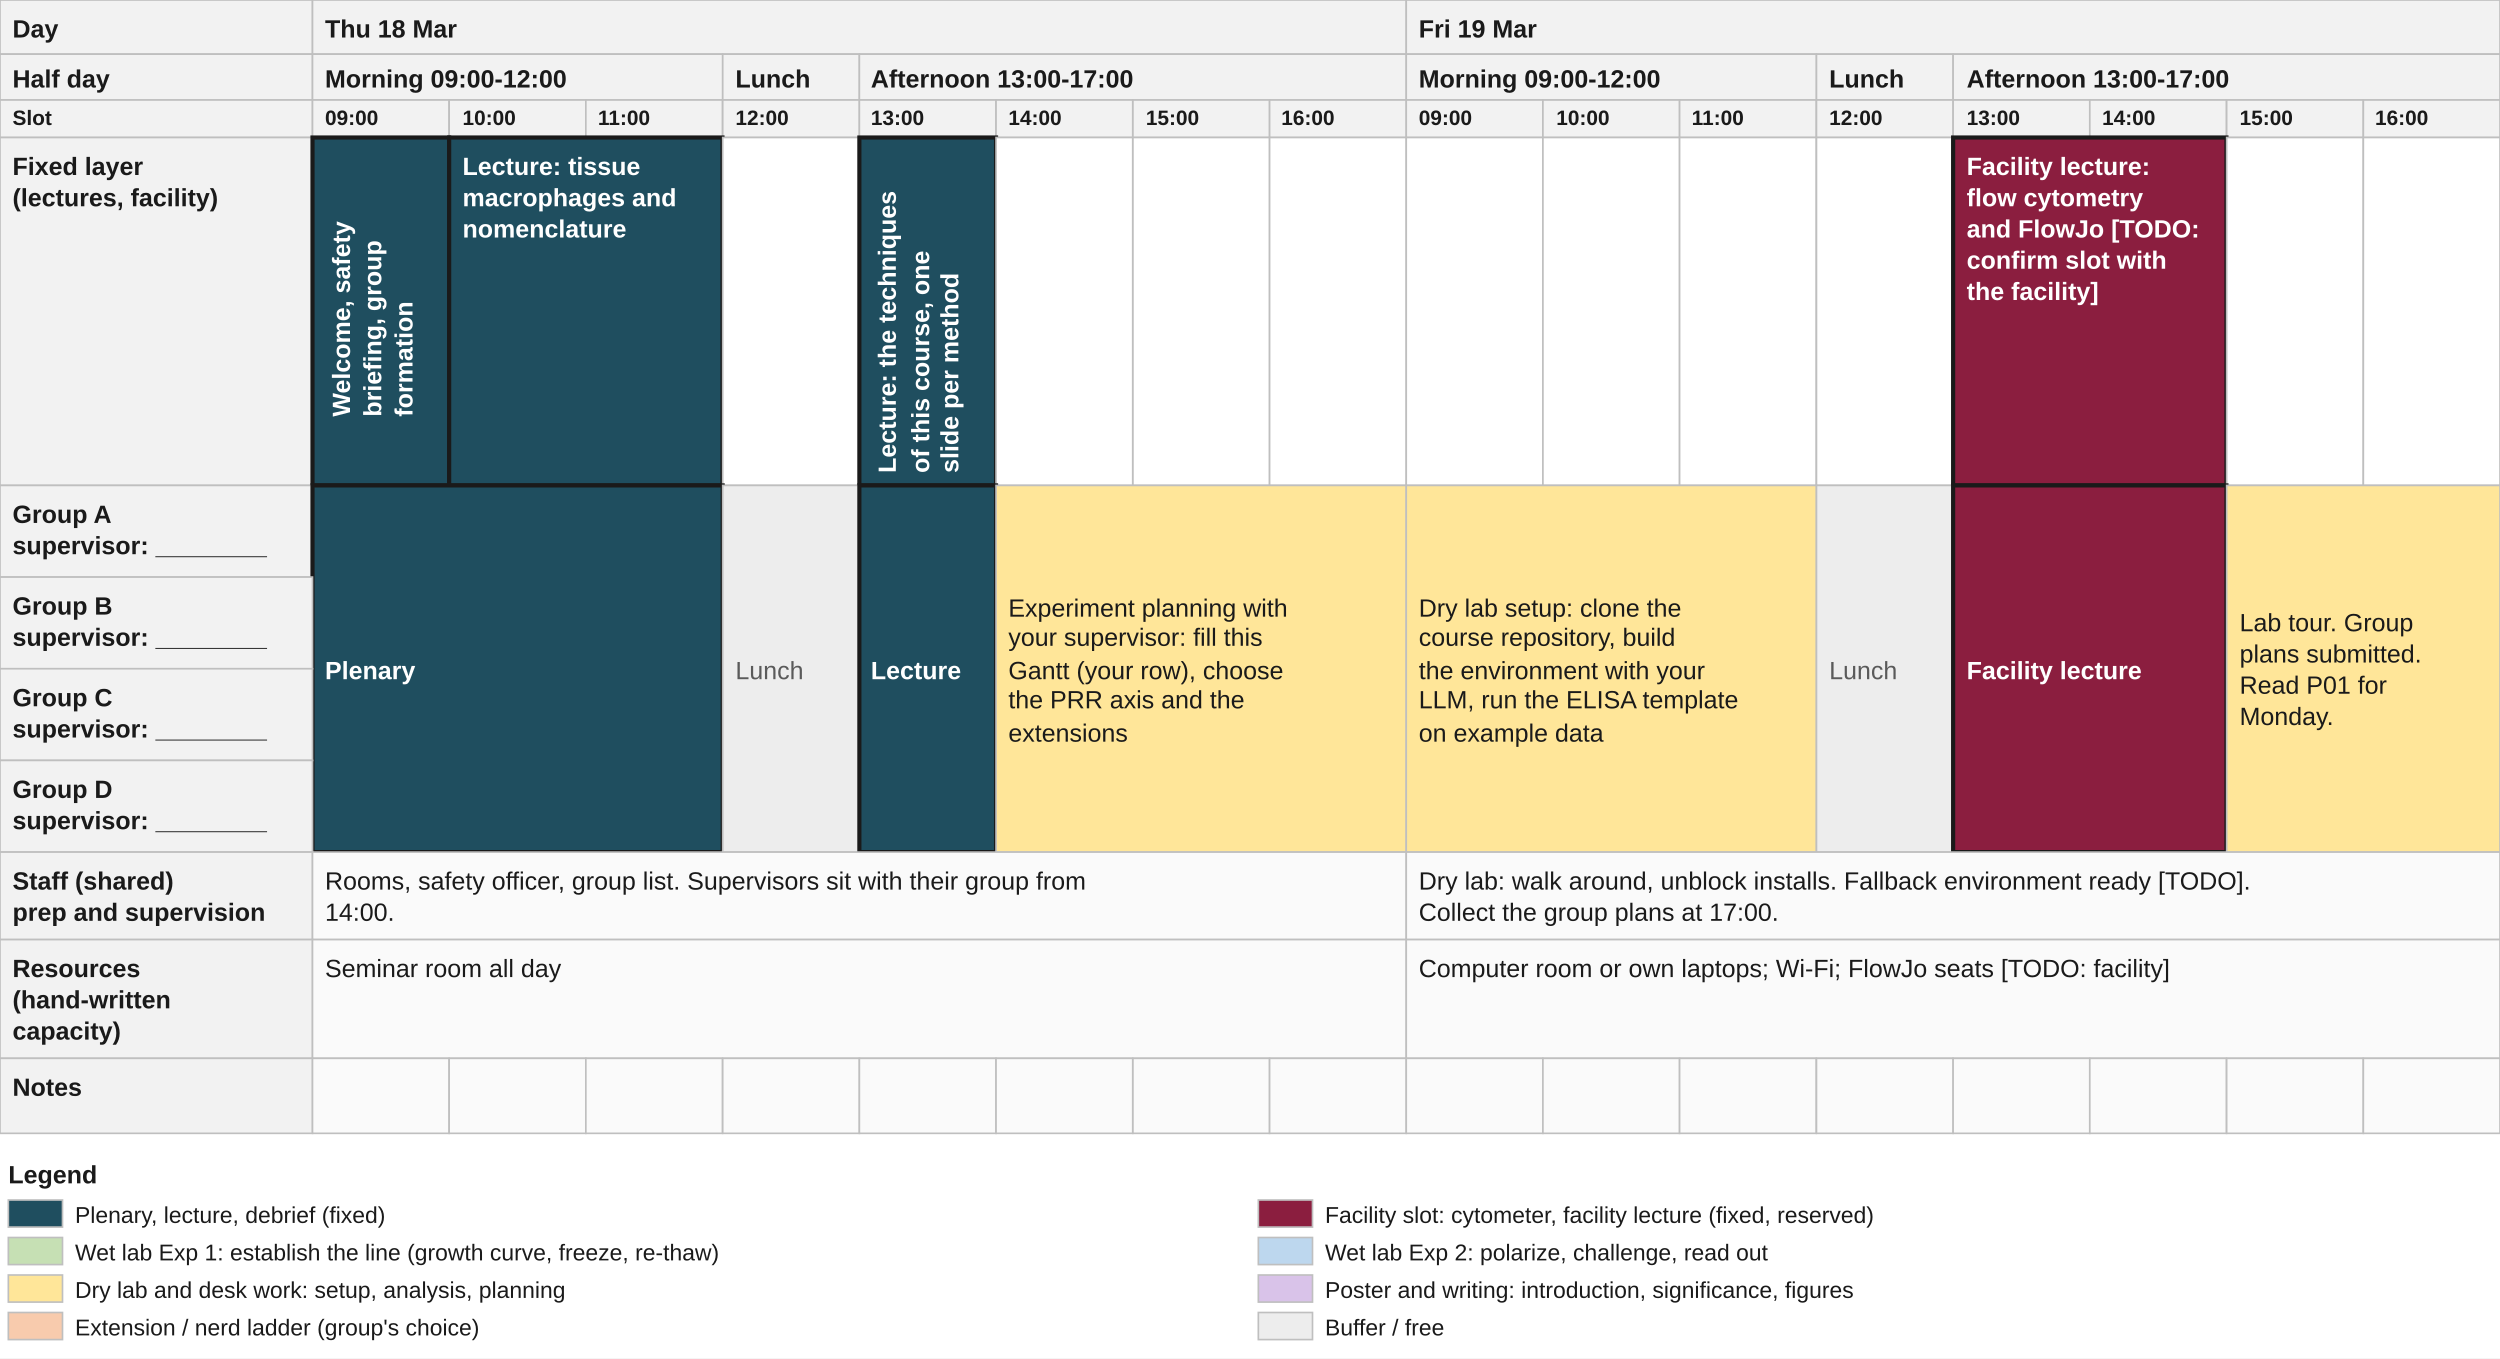
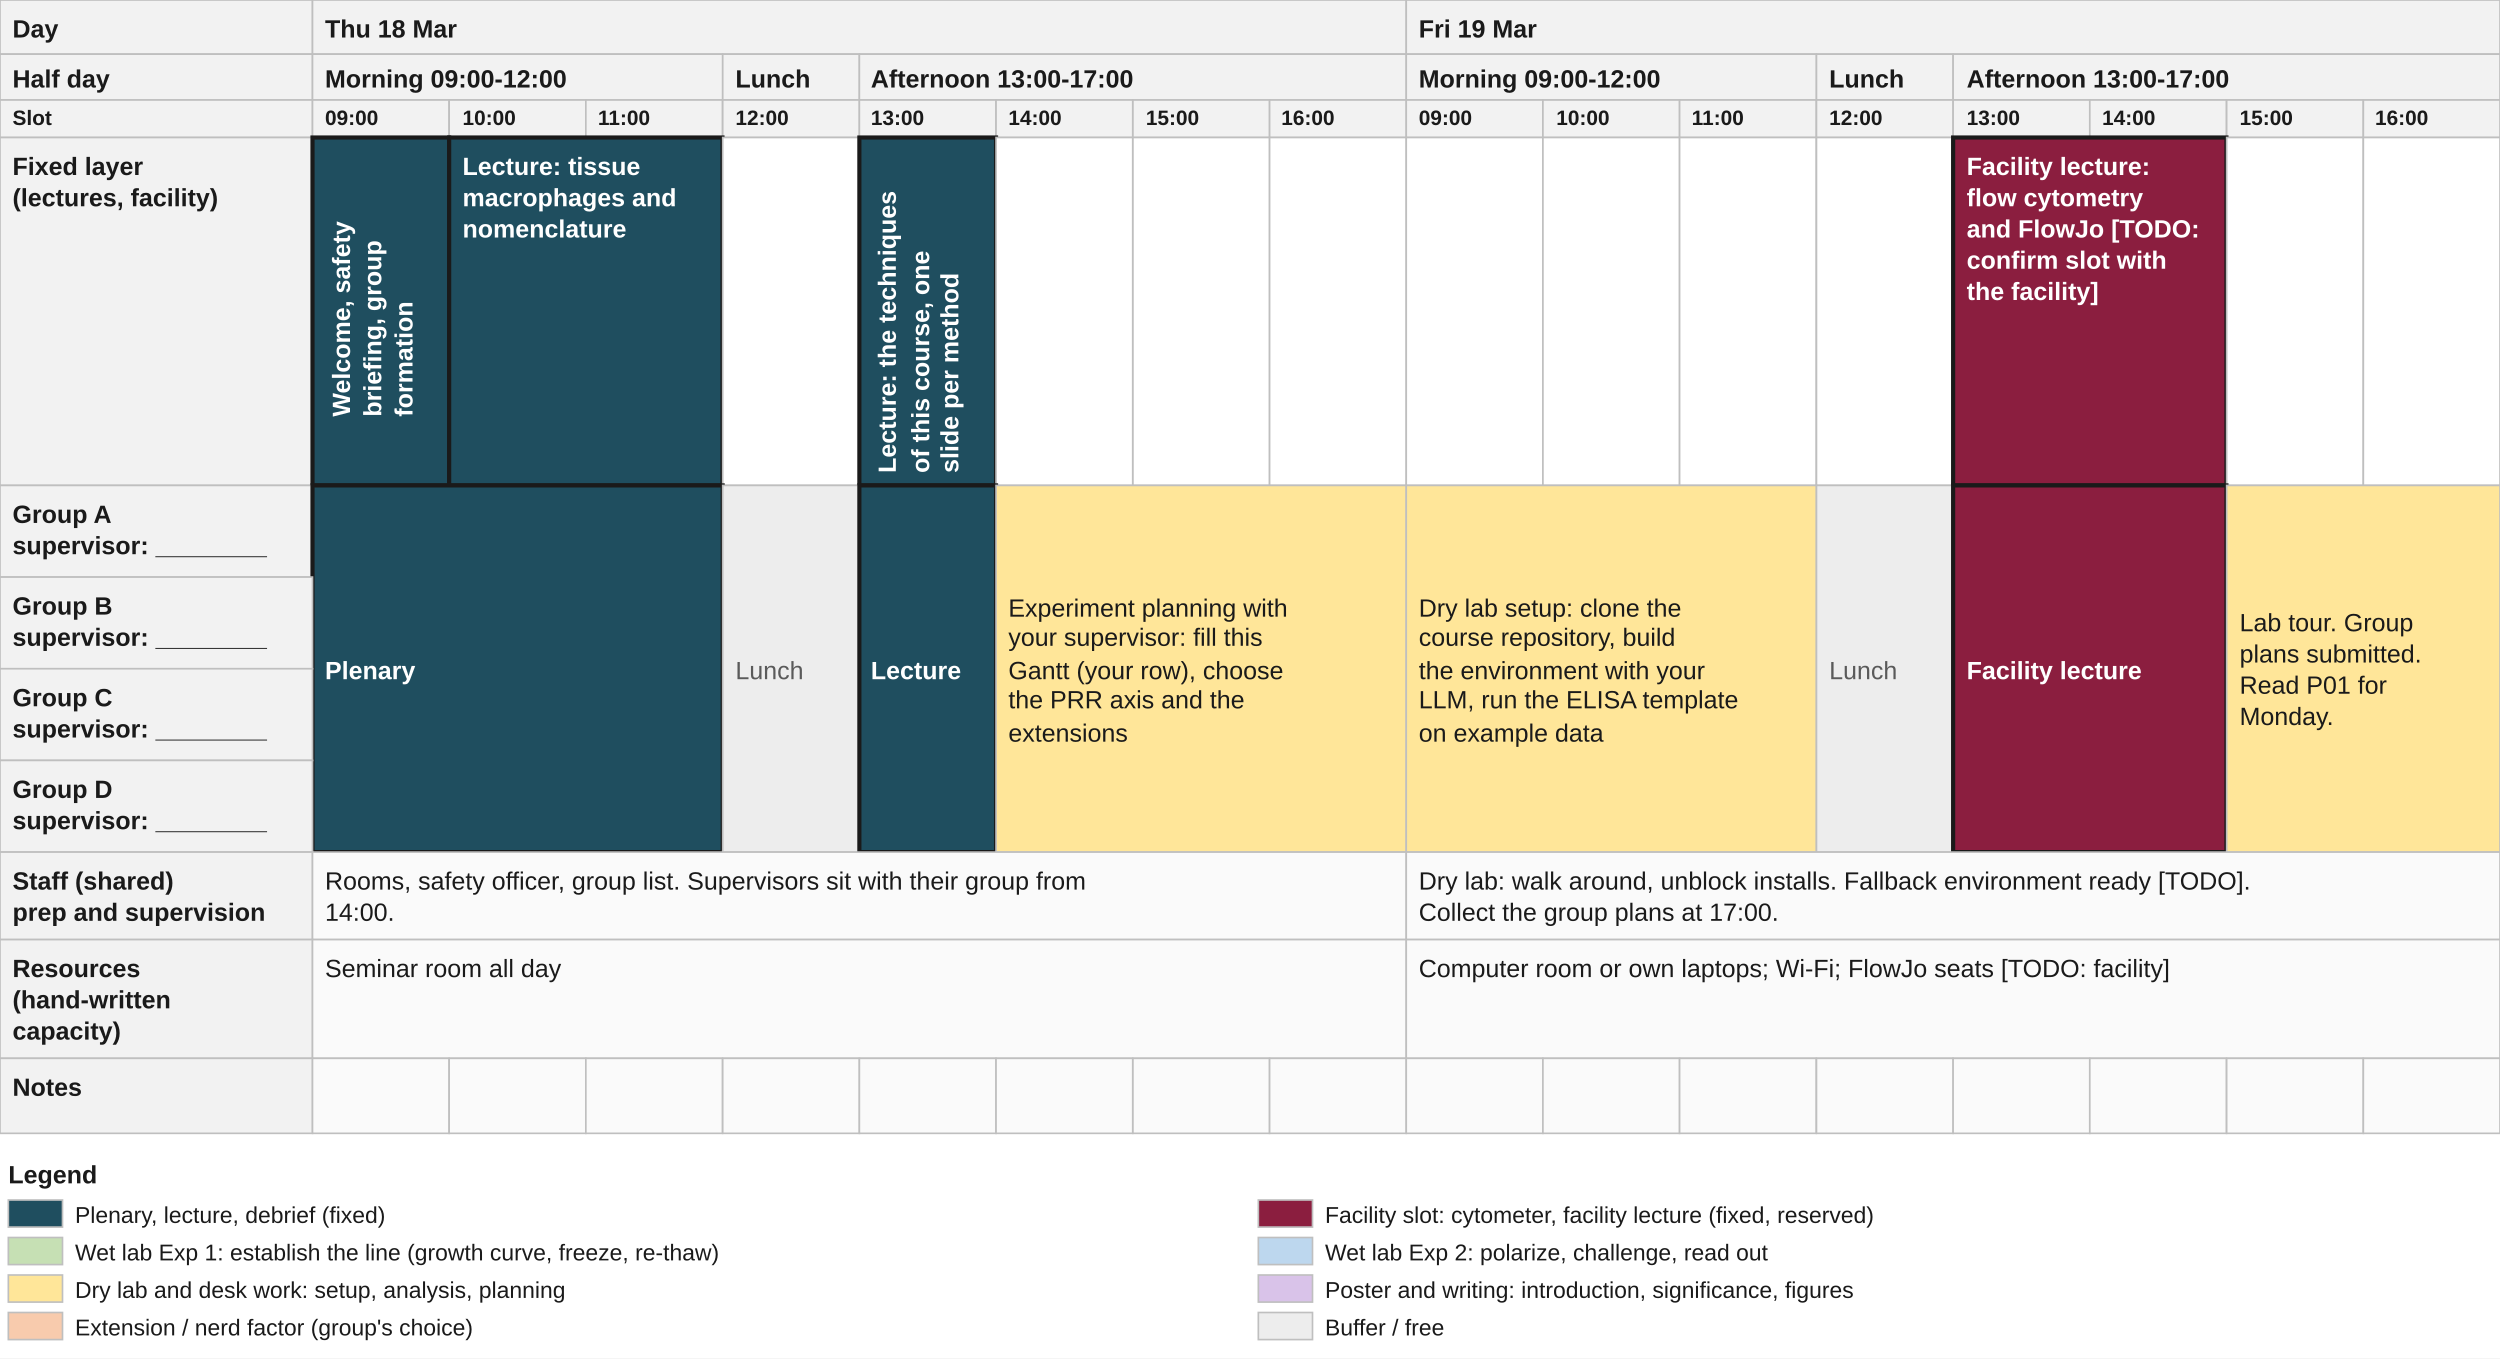
<svg xmlns="http://www.w3.org/2000/svg" viewBox="0 0 1200 652.0" width="1200" height="652.0" font-family="Arial, Helvetica, sans-serif">
  <rect x="0" y="0" width="1200" height="652.0" fill="#ffffff" />
  <rect x="0.0" y="0" width="150.0" height="26" fill="#F2F2F2" stroke="#BFBFBF" stroke-width="0.8" />
  <text x="6" y="18" font-size="12" fill="#1A1A1A" font-weight="bold">Day</text>
  <rect x="150.0" y="0" width="525.0" height="26" fill="#F2F2F2" stroke="#BFBFBF" stroke-width="0.8" />
  <text x="156" y="18" font-size="12" fill="#1A1A1A" font-weight="bold">Thu 18 Mar</text>
  <rect x="675.0" y="0" width="525.0" height="26" fill="#F2F2F2" stroke="#BFBFBF" stroke-width="0.8" />
  <text x="681" y="18" font-size="12" fill="#1A1A1A" font-weight="bold">Fri 19 Mar</text>
  <rect x="0.0" y="26" width="150.0" height="22" fill="#F2F2F2" stroke="#BFBFBF" stroke-width="0.8" />
  <text x="6" y="42" font-size="12" fill="#1A1A1A" font-weight="bold">Half day</text>
  <rect x="150.0" y="26" width="196.9" height="22" fill="#F2F2F2" stroke="#BFBFBF" stroke-width="0.8" />
  <text x="156" y="42" font-size="12" fill="#1A1A1A" font-weight="bold">Morning 09:00-12:00</text>
  <rect x="346.9" y="26" width="65.6" height="22" fill="#F2F2F2" stroke="#BFBFBF" stroke-width="0.8" />
  <text x="353" y="42" font-size="12" fill="#1A1A1A" font-weight="bold">Lunch</text>
  <rect x="412.5" y="26" width="262.5" height="22" fill="#F2F2F2" stroke="#BFBFBF" stroke-width="0.8" />
  <text x="418" y="42" font-size="12" fill="#1A1A1A" font-weight="bold">Afternoon 13:00-17:00</text>
  <rect x="675.0" y="26" width="196.9" height="22" fill="#F2F2F2" stroke="#BFBFBF" stroke-width="0.8" />
  <text x="681" y="42" font-size="12" fill="#1A1A1A" font-weight="bold">Morning 09:00-12:00</text>
  <rect x="871.9" y="26" width="65.6" height="22" fill="#F2F2F2" stroke="#BFBFBF" stroke-width="0.8" />
  <text x="878" y="42" font-size="12" fill="#1A1A1A" font-weight="bold">Lunch</text>
  <rect x="937.5" y="26" width="262.5" height="22" fill="#F2F2F2" stroke="#BFBFBF" stroke-width="0.8" />
  <text x="944" y="42" font-size="12" fill="#1A1A1A" font-weight="bold">Afternoon 13:00-17:00</text>
  <rect x="0.0" y="48" width="150.0" height="18" fill="#F2F2F2" stroke="#BFBFBF" stroke-width="0.8" />
  <text x="6" y="60" font-size="10" fill="#1A1A1A" font-weight="bold">Slot</text>
  <rect x="150.0" y="48" width="65.6" height="18" fill="#F2F2F2" stroke="#BFBFBF" stroke-width="0.8" />
  <text x="156" y="60" font-size="10" fill="#1A1A1A" font-weight="bold">09:00</text>
  <rect x="215.6" y="48" width="65.6" height="18" fill="#F2F2F2" stroke="#BFBFBF" stroke-width="0.8" />
  <text x="222" y="60" font-size="10" fill="#1A1A1A" font-weight="bold">10:00</text>
  <rect x="281.2" y="48" width="65.6" height="18" fill="#F2F2F2" stroke="#BFBFBF" stroke-width="0.8" />
  <text x="287" y="60" font-size="10" fill="#1A1A1A" font-weight="bold">11:00</text>
  <rect x="346.9" y="48" width="65.6" height="18" fill="#F2F2F2" stroke="#BFBFBF" stroke-width="0.8" />
  <text x="353" y="60" font-size="10" fill="#1A1A1A" font-weight="bold">12:00</text>
  <rect x="412.5" y="48" width="65.6" height="18" fill="#F2F2F2" stroke="#BFBFBF" stroke-width="0.8" />
  <text x="418" y="60" font-size="10" fill="#1A1A1A" font-weight="bold">13:00</text>
  <rect x="478.1" y="48" width="65.6" height="18" fill="#F2F2F2" stroke="#BFBFBF" stroke-width="0.8" />
  <text x="484" y="60" font-size="10" fill="#1A1A1A" font-weight="bold">14:00</text>
  <rect x="543.8" y="48" width="65.6" height="18" fill="#F2F2F2" stroke="#BFBFBF" stroke-width="0.8" />
  <text x="550" y="60" font-size="10" fill="#1A1A1A" font-weight="bold">15:00</text>
  <rect x="609.4" y="48" width="65.6" height="18" fill="#F2F2F2" stroke="#BFBFBF" stroke-width="0.8" />
  <text x="615" y="60" font-size="10" fill="#1A1A1A" font-weight="bold">16:00</text>
  <rect x="675.0" y="48" width="65.6" height="18" fill="#F2F2F2" stroke="#BFBFBF" stroke-width="0.8" />
  <text x="681" y="60" font-size="10" fill="#1A1A1A" font-weight="bold">09:00</text>
  <rect x="740.6" y="48" width="65.6" height="18" fill="#F2F2F2" stroke="#BFBFBF" stroke-width="0.8" />
  <text x="747" y="60" font-size="10" fill="#1A1A1A" font-weight="bold">10:00</text>
  <rect x="806.2" y="48" width="65.6" height="18" fill="#F2F2F2" stroke="#BFBFBF" stroke-width="0.8" />
  <text x="812" y="60" font-size="10" fill="#1A1A1A" font-weight="bold">11:00</text>
  <rect x="871.9" y="48" width="65.6" height="18" fill="#F2F2F2" stroke="#BFBFBF" stroke-width="0.8" />
  <text x="878" y="60" font-size="10" fill="#1A1A1A" font-weight="bold">12:00</text>
  <rect x="937.5" y="48" width="65.6" height="18" fill="#F2F2F2" stroke="#BFBFBF" stroke-width="0.8" />
  <text x="944" y="60" font-size="10" fill="#1A1A1A" font-weight="bold">13:00</text>
  <rect x="1003.1" y="48" width="65.6" height="18" fill="#F2F2F2" stroke="#BFBFBF" stroke-width="0.8" />
  <text x="1009" y="60" font-size="10" fill="#1A1A1A" font-weight="bold">14:00</text>
  <rect x="1068.8" y="48" width="65.6" height="18" fill="#F2F2F2" stroke="#BFBFBF" stroke-width="0.8" />
  <text x="1075" y="60" font-size="10" fill="#1A1A1A" font-weight="bold">15:00</text>
  <rect x="1134.4" y="48" width="65.6" height="18" fill="#F2F2F2" stroke="#BFBFBF" stroke-width="0.8" />
  <text x="1140" y="60" font-size="10" fill="#1A1A1A" font-weight="bold">16:00</text>
  <rect x="0.0" y="66" width="150.0" height="167.0" fill="#F2F2F2" stroke="#BFBFBF" stroke-width="0.8" />
  <text x="6" y="84" font-size="12" fill="#1A1A1A" font-weight="bold">Fixed layer</text>
  <text x="6" y="99" font-size="12" fill="#1A1A1A" font-weight="bold">(lectures, facility)</text>
  <rect x="150.0" y="66" width="65.6" height="167.0" fill="#1F4E5F" stroke="#1A1A1A" stroke-width="2" />
  <text x="168" y="200" transform="rotate(-90 168 200)" font-size="12" fill="#FFFFFF" font-weight="bold">Welcome, safety</text>
  <text x="183" y="200" transform="rotate(-90 183 200)" font-size="12" fill="#FFFFFF" font-weight="bold">briefing, group</text>
  <text x="198" y="200" transform="rotate(-90 198 200)" font-size="12" fill="#FFFFFF" font-weight="bold">formation</text>
  <rect x="215.6" y="66" width="131.2" height="167.0" fill="#1F4E5F" stroke="#1A1A1A" stroke-width="2" />
  <text x="222" y="84" font-size="12" fill="#FFFFFF" font-weight="bold">Lecture: tissue</text>
  <text x="222" y="99" font-size="12" fill="#FFFFFF" font-weight="bold">macrophages and</text>
  <text x="222" y="114" font-size="12" fill="#FFFFFF" font-weight="bold">nomenclature</text>
  <rect x="346.9" y="66" width="65.6" height="167.0" fill="#FFFFFF" stroke="#BFBFBF" stroke-width="0.8" />
  <rect x="412.5" y="66" width="65.6" height="167.0" fill="#1F4E5F" stroke="#1A1A1A" stroke-width="2" />
  <text x="430" y="227" transform="rotate(-90 430 227)" font-size="12" fill="#FFFFFF" font-weight="bold">Lecture: the techniques</text>
  <text x="446" y="227" transform="rotate(-90 446 227)" font-size="12" fill="#FFFFFF" font-weight="bold">of this course, one</text>
  <text x="460" y="227" transform="rotate(-90 460 227)" font-size="12" fill="#FFFFFF" font-weight="bold">slide per method</text>
  <rect x="478.1" y="66" width="65.6" height="167.0" fill="#FFFFFF" stroke="#BFBFBF" stroke-width="0.8" />
  <rect x="543.8" y="66" width="65.6" height="167.0" fill="#FFFFFF" stroke="#BFBFBF" stroke-width="0.8" />
  <rect x="609.4" y="66" width="65.6" height="167.0" fill="#FFFFFF" stroke="#BFBFBF" stroke-width="0.8" />
  <rect x="675.0" y="66" width="65.6" height="167.0" fill="#FFFFFF" stroke="#BFBFBF" stroke-width="0.8" />
  <rect x="740.6" y="66" width="65.6" height="167.0" fill="#FFFFFF" stroke="#BFBFBF" stroke-width="0.8" />
  <rect x="806.2" y="66" width="65.6" height="167.0" fill="#FFFFFF" stroke="#BFBFBF" stroke-width="0.8" />
  <rect x="871.9" y="66" width="65.6" height="167.0" fill="#FFFFFF" stroke="#BFBFBF" stroke-width="0.8" />
  <rect x="937.5" y="66" width="131.2" height="167.0" fill="#8B1E3F" stroke="#1A1A1A" stroke-width="2" />
  <text x="944" y="84" font-size="12" fill="#FFFFFF" font-weight="bold">Facility lecture:</text>
  <text x="944" y="99" font-size="12" fill="#FFFFFF" font-weight="bold">flow cytometry</text>
  <text x="944" y="114" font-size="12" fill="#FFFFFF" font-weight="bold">and FlowJo [TODO:</text>
  <text x="944" y="129" font-size="12" fill="#FFFFFF" font-weight="bold">confirm slot with</text>
  <text x="944" y="144" font-size="12" fill="#FFFFFF" font-weight="bold">the facility]</text>
  <rect x="1068.8" y="66" width="65.6" height="167.0" fill="#FFFFFF" stroke="#BFBFBF" stroke-width="0.8" />
  <rect x="1134.4" y="66" width="65.6" height="167.0" fill="#FFFFFF" stroke="#BFBFBF" stroke-width="0.8" />
  <rect x="0.0" y="233.0" width="150.0" height="44" fill="#F2F2F2" stroke="#BFBFBF" stroke-width="0.8" />
  <text x="6" y="251" font-size="12" fill="#1A1A1A" font-weight="bold">Group A</text>
  <text x="6" y="266" font-size="12" fill="#1A1A1A" font-weight="bold">supervisor: ________</text>
  <rect x="150.0" y="233.0" width="196.9" height="176" fill="#1F4E5F" stroke="#1A1A1A" stroke-width="2" />
  <text x="156" y="326" font-size="12" fill="#FFFFFF" font-weight="bold">Plenary</text>
  <rect x="346.9" y="233.0" width="65.6" height="176" fill="#EDEDED" stroke="#BFBFBF" stroke-width="0.8" />
  <text x="353" y="326" font-size="12" fill="#5A5A5A">Lunch</text>
  <rect x="412.5" y="233.0" width="65.6" height="176" fill="#1F4E5F" stroke="#1A1A1A" stroke-width="2" />
  <text x="418" y="326" font-size="12" fill="#FFFFFF" font-weight="bold">Lecture</text>
  <rect x="478.1" y="233.0" width="196.9" height="176" fill="#FFE699" stroke="#BFBFBF" stroke-width="0.8" />
  <text x="484" y="296" font-size="12" fill="#1A1A1A">Experiment planning with</text>
  <text x="484" y="310" font-size="12" fill="#1A1A1A">your supervisor: fill this</text>
  <text x="484" y="326" font-size="12" fill="#1A1A1A">Gantt (your row), choose</text>
  <text x="484" y="340" font-size="12" fill="#1A1A1A">the PRR axis and the</text>
  <text x="484" y="356" font-size="12" fill="#1A1A1A">extensions</text>
  <rect x="675.0" y="233.0" width="196.9" height="176" fill="#FFE699" stroke="#BFBFBF" stroke-width="0.8" />
  <text x="681" y="296" font-size="12" fill="#1A1A1A">Dry lab setup: clone the</text>
  <text x="681" y="310" font-size="12" fill="#1A1A1A">course repository, build</text>
  <text x="681" y="326" font-size="12" fill="#1A1A1A">the environment with your</text>
  <text x="681" y="340" font-size="12" fill="#1A1A1A">LLM, run the ELISA template</text>
  <text x="681" y="356" font-size="12" fill="#1A1A1A">on example data</text>
  <rect x="871.9" y="233.0" width="65.6" height="176" fill="#EDEDED" stroke="#BFBFBF" stroke-width="0.8" />
  <text x="878" y="326" font-size="12" fill="#5A5A5A">Lunch</text>
  <rect x="937.5" y="233.0" width="131.2" height="176" fill="#8B1E3F" stroke="#1A1A1A" stroke-width="2" />
  <text x="944" y="326" font-size="12" fill="#FFFFFF" font-weight="bold">Facility lecture</text>
  <rect x="1068.8" y="233.0" width="131.2" height="176" fill="#FFE699" stroke="#BFBFBF" stroke-width="0.8" />
  <text x="1075" y="303" font-size="12" fill="#1A1A1A">Lab tour. Group</text>
  <text x="1075" y="318" font-size="12" fill="#1A1A1A">plans submitted.</text>
  <text x="1075" y="333" font-size="12" fill="#1A1A1A">Read P01 for</text>
  <text x="1075" y="348" font-size="12" fill="#1A1A1A">Monday.</text>
  <rect x="0.0" y="277.0" width="150.0" height="44" fill="#F2F2F2" stroke="#BFBFBF" stroke-width="0.8" />
  <text x="6" y="295" font-size="12" fill="#1A1A1A" font-weight="bold">Group B</text>
  <text x="6" y="310" font-size="12" fill="#1A1A1A" font-weight="bold">supervisor: ________</text>
  <rect x="0.0" y="321.0" width="150.0" height="44" fill="#F2F2F2" stroke="#BFBFBF" stroke-width="0.8" />
  <text x="6" y="339" font-size="12" fill="#1A1A1A" font-weight="bold">Group C</text>
  <text x="6" y="354" font-size="12" fill="#1A1A1A" font-weight="bold">supervisor: ________</text>
  <rect x="0.0" y="365.0" width="150.0" height="44" fill="#F2F2F2" stroke="#BFBFBF" stroke-width="0.8" />
  <text x="6" y="383" font-size="12" fill="#1A1A1A" font-weight="bold">Group D</text>
  <text x="6" y="398" font-size="12" fill="#1A1A1A" font-weight="bold">supervisor: ________</text>
  <rect x="0.0" y="409.0" width="150.0" height="42" fill="#F2F2F2" stroke="#BFBFBF" stroke-width="0.8" />
  <text x="6" y="427" font-size="12" fill="#1A1A1A" font-weight="bold">Staff (shared)</text>
  <text x="6" y="442" font-size="12" fill="#1A1A1A" font-weight="bold">prep and supervision</text>
  <rect x="150.0" y="409.0" width="525.0" height="42" fill="#FAFAFA" stroke="#BFBFBF" stroke-width="0.8" />
  <text x="156" y="427" font-size="12" fill="#1A1A1A">Rooms, safety officer, group list. Supervisors sit with their group from</text>
  <text x="156" y="442" font-size="12" fill="#1A1A1A">14:00.</text>
  <rect x="675.0" y="409.0" width="525.0" height="42" fill="#FAFAFA" stroke="#BFBFBF" stroke-width="0.8" />
  <text x="681" y="427" font-size="12" fill="#1A1A1A">Dry lab: walk around, unblock installs. Fallback environment ready [TODO].</text>
  <text x="681" y="442" font-size="12" fill="#1A1A1A">Collect the group plans at 17:00.</text>
  <rect x="0.0" y="451.0" width="150.0" height="57" fill="#F2F2F2" stroke="#BFBFBF" stroke-width="0.8" />
  <text x="6" y="469" font-size="12" fill="#1A1A1A" font-weight="bold">Resources</text>
  <text x="6" y="484" font-size="12" fill="#1A1A1A" font-weight="bold">(hand-written</text>
  <text x="6" y="499" font-size="12" fill="#1A1A1A" font-weight="bold">capacity)</text>
  <rect x="150.0" y="451.0" width="525.0" height="57" fill="#FAFAFA" stroke="#BFBFBF" stroke-width="0.8" />
  <text x="156" y="469" font-size="12" fill="#1A1A1A">Seminar room all day</text>
  <rect x="675.0" y="451.0" width="525.0" height="57" fill="#FAFAFA" stroke="#BFBFBF" stroke-width="0.8" />
  <text x="681" y="469" font-size="12" fill="#1A1A1A">Computer room or own laptops; Wi-Fi; FlowJo seats [TODO: facility]</text>
  <rect x="0.0" y="508.0" width="150.0" height="36" fill="#F2F2F2" stroke="#BFBFBF" stroke-width="0.8" />
  <text x="6" y="526" font-size="12" fill="#1A1A1A" font-weight="bold">Notes</text>
  <rect x="150.0" y="508.0" width="65.6" height="36" fill="#FAFAFA" stroke="#BFBFBF" stroke-width="0.8" />
  <rect x="215.6" y="508.0" width="65.6" height="36" fill="#FAFAFA" stroke="#BFBFBF" stroke-width="0.8" />
  <rect x="281.2" y="508.0" width="65.6" height="36" fill="#FAFAFA" stroke="#BFBFBF" stroke-width="0.8" />
  <rect x="346.9" y="508.0" width="65.6" height="36" fill="#FAFAFA" stroke="#BFBFBF" stroke-width="0.8" />
  <rect x="412.5" y="508.0" width="65.6" height="36" fill="#FAFAFA" stroke="#BFBFBF" stroke-width="0.8" />
  <rect x="478.1" y="508.0" width="65.6" height="36" fill="#FAFAFA" stroke="#BFBFBF" stroke-width="0.8" />
  <rect x="543.8" y="508.0" width="65.6" height="36" fill="#FAFAFA" stroke="#BFBFBF" stroke-width="0.8" />
  <rect x="609.4" y="508.0" width="65.6" height="36" fill="#FAFAFA" stroke="#BFBFBF" stroke-width="0.8" />
  <rect x="675.0" y="508.0" width="65.6" height="36" fill="#FAFAFA" stroke="#BFBFBF" stroke-width="0.8" />
  <rect x="740.6" y="508.0" width="65.6" height="36" fill="#FAFAFA" stroke="#BFBFBF" stroke-width="0.8" />
  <rect x="806.2" y="508.0" width="65.6" height="36" fill="#FAFAFA" stroke="#BFBFBF" stroke-width="0.8" />
  <rect x="871.9" y="508.0" width="65.6" height="36" fill="#FAFAFA" stroke="#BFBFBF" stroke-width="0.8" />
  <rect x="937.5" y="508.0" width="65.6" height="36" fill="#FAFAFA" stroke="#BFBFBF" stroke-width="0.8" />
  <rect x="1003.1" y="508.0" width="65.6" height="36" fill="#FAFAFA" stroke="#BFBFBF" stroke-width="0.8" />
  <rect x="1068.8" y="508.0" width="65.6" height="36" fill="#FAFAFA" stroke="#BFBFBF" stroke-width="0.8" />
  <rect x="1134.4" y="508.0" width="65.6" height="36" fill="#FAFAFA" stroke="#BFBFBF" stroke-width="0.8" />
  <text x="4" y="568.0" font-size="12" font-weight="bold" fill="#1A1A1A">Legend</text>
  <rect x="4" y="576.0" width="26" height="13" fill="#1F4E5F" stroke="#BFBFBF" stroke-width="0.8" />
  <text x="36" y="587.0" font-size="11" fill="#1A1A1A">Plenary, lecture, debrief (fixed)</text>
  <rect x="604" y="576.0" width="26" height="13" fill="#8B1E3F" stroke="#BFBFBF" stroke-width="0.8" />
  <text x="636" y="587.0" font-size="11" fill="#1A1A1A">Facility slot: cytometer, facility lecture (fixed, reserved)</text>
  <rect x="4" y="594.0" width="26" height="13" fill="#C6E0B4" stroke="#BFBFBF" stroke-width="0.8" />
  <text x="36" y="605.0" font-size="11" fill="#1A1A1A">Wet lab Exp 1: establish the line (growth curve, freeze, re-thaw)</text>
  <rect x="604" y="594.0" width="26" height="13" fill="#BDD7EE" stroke="#BFBFBF" stroke-width="0.8" />
  <text x="636" y="605.0" font-size="11" fill="#1A1A1A">Wet lab Exp 2: polarize, challenge, read out</text>
  <rect x="4" y="612.0" width="26" height="13" fill="#FFE699" stroke="#BFBFBF" stroke-width="0.8" />
  <text x="36" y="623.0" font-size="11" fill="#1A1A1A">Dry lab and desk work: setup, analysis, planning</text>
  <rect x="604" y="612.0" width="26" height="13" fill="#D9C3E9" stroke="#BFBFBF" stroke-width="0.8" />
  <text x="636" y="623.0" font-size="11" fill="#1A1A1A">Poster and writing: introduction, significance, figures</text>
  <rect x="4" y="630.0" width="26" height="13" fill="#F8CBAD" stroke="#BFBFBF" stroke-width="0.8" />
-   <text x="36" y="641.0" font-size="11" fill="#1A1A1A">Extension / nerd ladder (group's choice)</text>
+   <text x="36" y="641.0" font-size="11" fill="#1A1A1A">Extension / nerd factor (group's choice)</text>
  <rect x="604" y="630.0" width="26" height="13" fill="#EDEDED" stroke="#BFBFBF" stroke-width="0.8" />
  <text x="636" y="641.0" font-size="11" fill="#1A1A1A">Buffer / free</text>
</svg>
